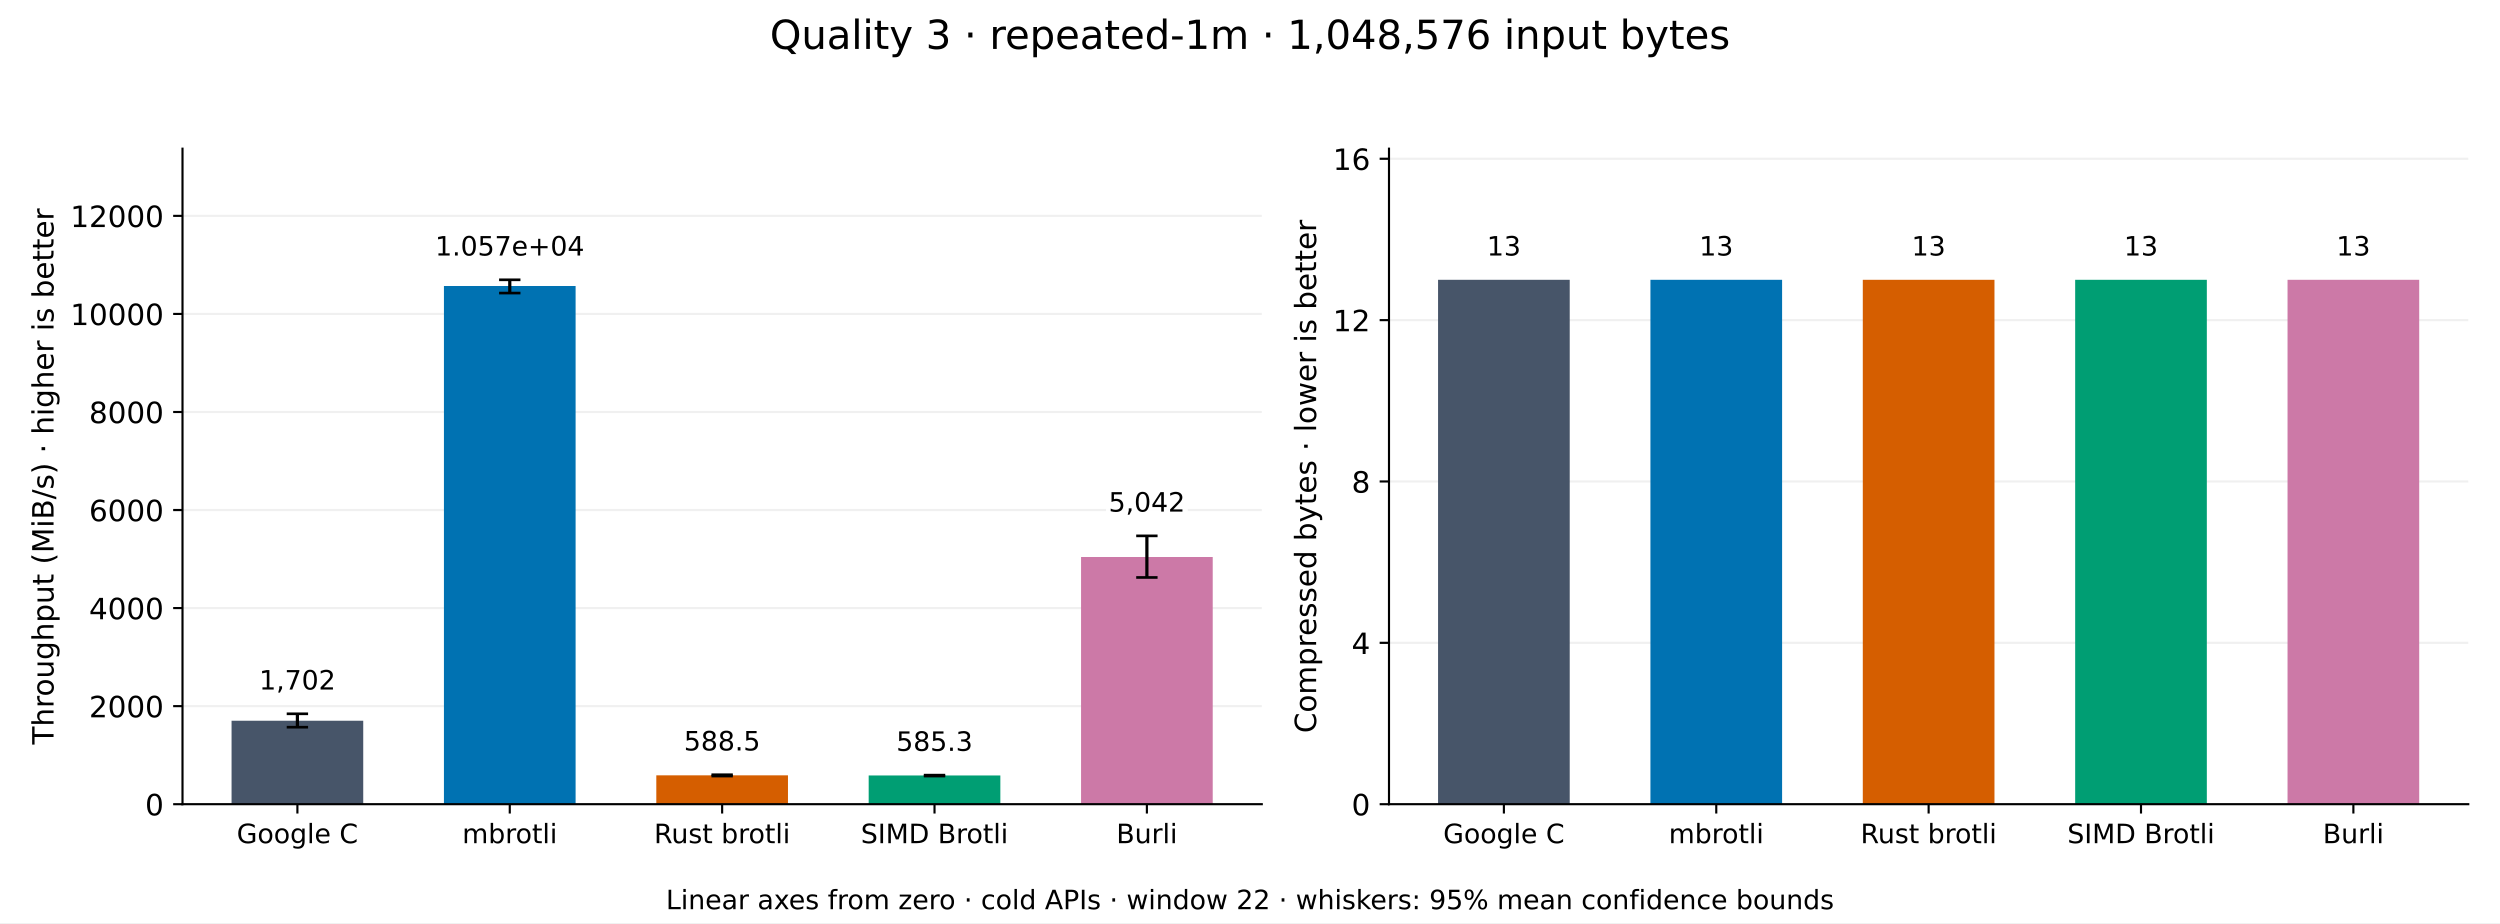
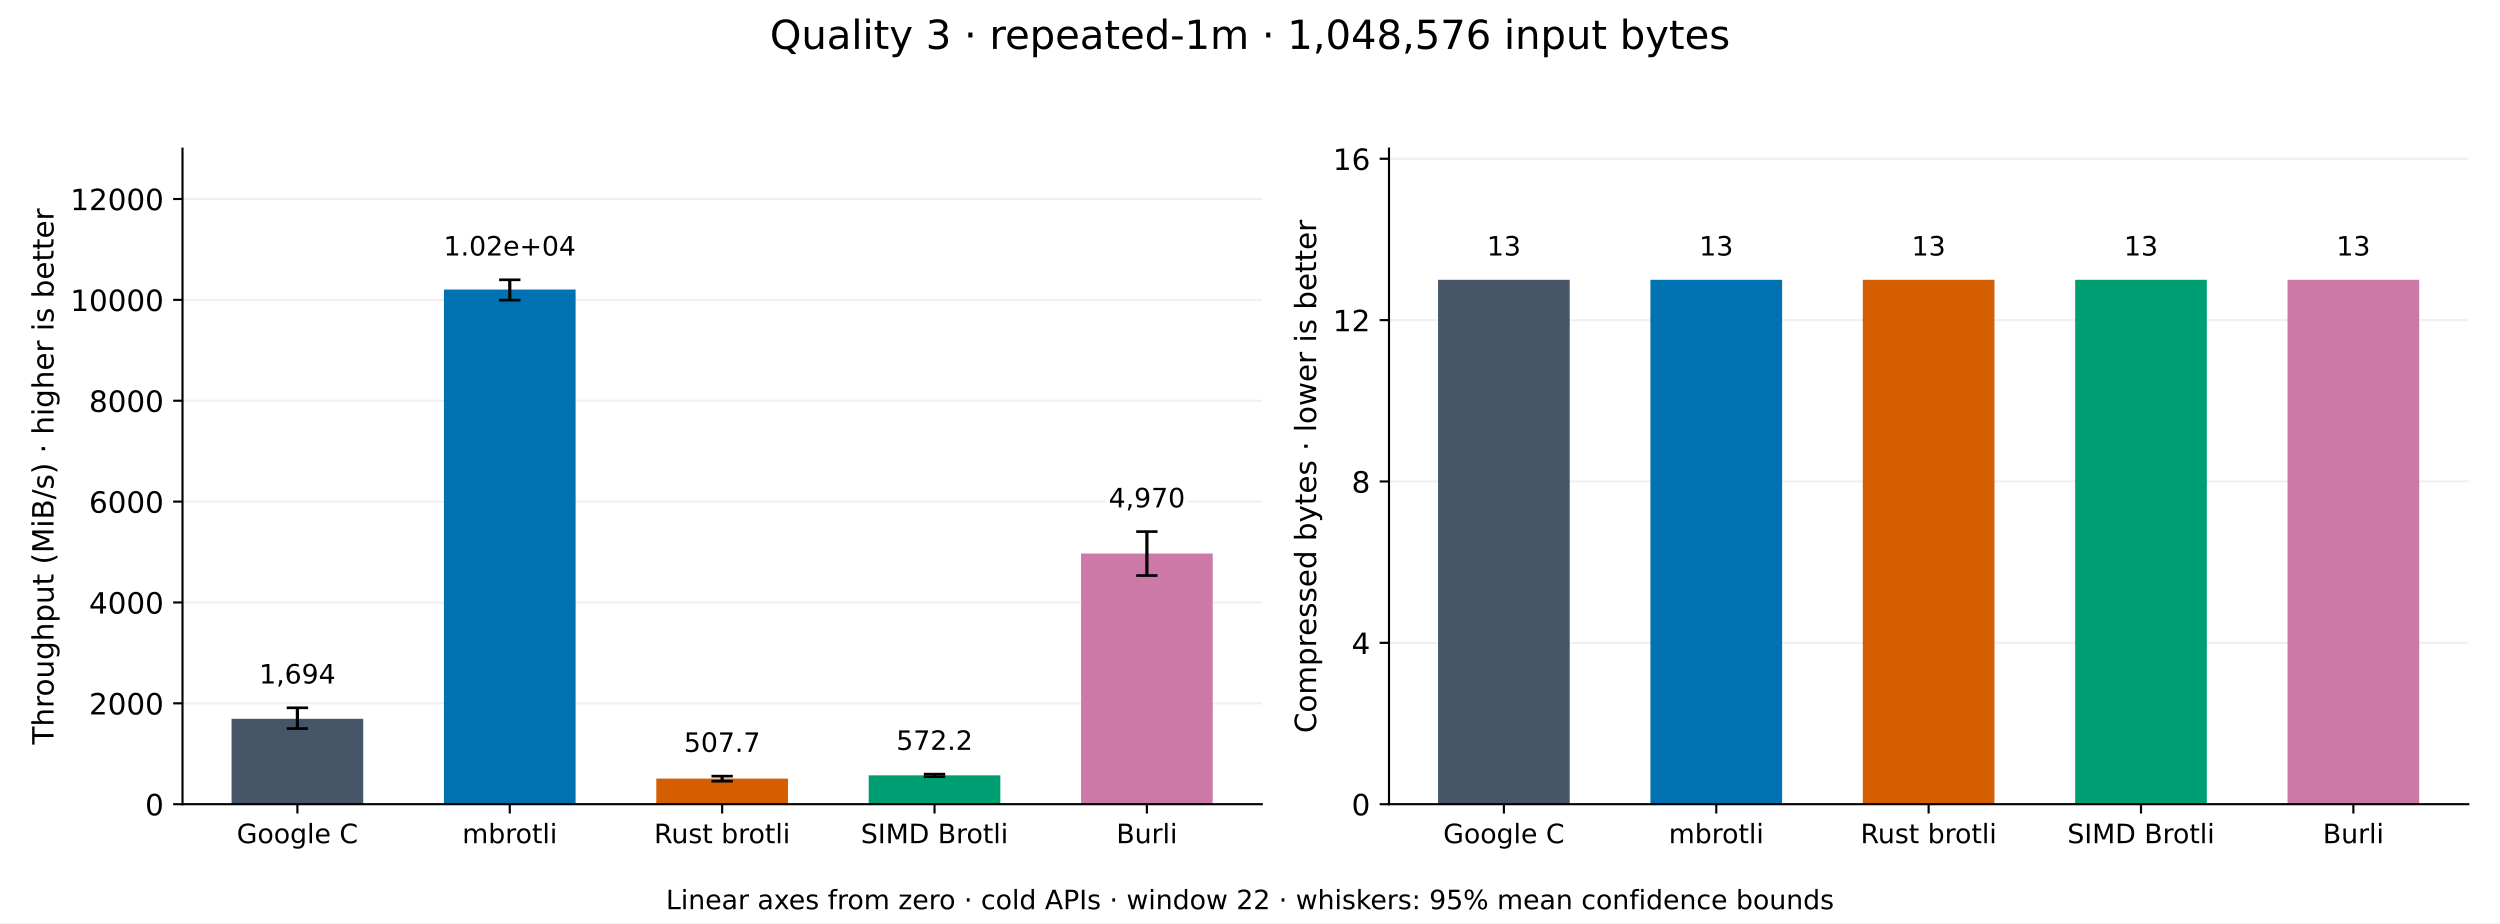
<svg xmlns="http://www.w3.org/2000/svg" xmlns:xlink="http://www.w3.org/1999/xlink" width="936pt" height="345.6pt" viewBox="0 0 936 345.6" version="1.1">
  <defs>
    <style type="text/css">*{stroke-linejoin: round; stroke-linecap: butt}</style>
  </defs>
  <g id="figure_1">
    <g id="patch_1">
      <path d="M 0 345.6 L 936 345.6 L 936 0 L 0 0 z " style="fill: #ffffff" />
    </g>
    <g id="axes_1">
      <g id="patch_2">
        <path d="M 68.33 301.088 L 472.41 301.088 L 472.41 55.666 L 68.33 55.666 z " style="fill: #ffffff" />
      </g>
      <g id="matplotlib.axis_1">
        <g id="xtick_1">
          <g id="line2d_1">
            <defs>
              <path id="m3d63aaa0ea" d="M 0 0 L 0 3.5 " style="stroke: #000000; stroke-width: 0.8" />
            </defs>
            <g>
              <use xlink:href="#m3d63aaa0ea" x="111.346" y="301.088" style="stroke: #000000; stroke-width: 0.8" />
            </g>
          </g>
          <g id="text_1">
            <text style="font-size: 10px; font-family: 'DejaVu Sans', 'Bitstream Vera Sans', 'Computer Modern Sans Serif', 'Lucida Grande', 'Verdana', 'Geneva', 'Lucid', 'Arial', 'Helvetica', 'Avant Garde', sans-serif; text-anchor: middle" x="111.346" y="315.686" transform="rotate(-0 111.346 315.6864)">Google C</text>
          </g>
        </g>
        <g id="xtick_2">
          <g id="line2d_2">
            <g>
              <use xlink:href="#m3d63aaa0ea" x="190.858" y="301.088" style="stroke: #000000; stroke-width: 0.8" />
            </g>
          </g>
          <g id="text_2">
            <text style="font-size: 10px; font-family: 'DejaVu Sans', 'Bitstream Vera Sans', 'Computer Modern Sans Serif', 'Lucida Grande', 'Verdana', 'Geneva', 'Lucid', 'Arial', 'Helvetica', 'Avant Garde', sans-serif; text-anchor: middle" x="190.858" y="315.686" transform="rotate(-0 190.858 315.6864)">mbrotli</text>
          </g>
        </g>
        <g id="xtick_3">
          <g id="line2d_3">
            <g>
              <use xlink:href="#m3d63aaa0ea" x="270.37" y="301.088" style="stroke: #000000; stroke-width: 0.8" />
            </g>
          </g>
          <g id="text_3">
            <text style="font-size: 10px; font-family: 'DejaVu Sans', 'Bitstream Vera Sans', 'Computer Modern Sans Serif', 'Lucida Grande', 'Verdana', 'Geneva', 'Lucid', 'Arial', 'Helvetica', 'Avant Garde', sans-serif; text-anchor: middle" x="270.37" y="315.686" transform="rotate(-0 270.37 315.6864)">Rust brotli</text>
          </g>
        </g>
        <g id="xtick_4">
          <g id="line2d_4">
            <g>
              <use xlink:href="#m3d63aaa0ea" x="349.882" y="301.088" style="stroke: #000000; stroke-width: 0.8" />
            </g>
          </g>
          <g id="text_4">
            <text style="font-size: 10px; font-family: 'DejaVu Sans', 'Bitstream Vera Sans', 'Computer Modern Sans Serif', 'Lucida Grande', 'Verdana', 'Geneva', 'Lucid', 'Arial', 'Helvetica', 'Avant Garde', sans-serif; text-anchor: middle" x="349.882" y="315.686" transform="rotate(-0 349.882 315.6864)">SIMD Brotli</text>
          </g>
        </g>
        <g id="xtick_5">
          <g id="line2d_5">
            <g>
              <use xlink:href="#m3d63aaa0ea" x="429.394" y="301.088" style="stroke: #000000; stroke-width: 0.8" />
            </g>
          </g>
          <g id="text_5">
            <text style="font-size: 10px; font-family: 'DejaVu Sans', 'Bitstream Vera Sans', 'Computer Modern Sans Serif', 'Lucida Grande', 'Verdana', 'Geneva', 'Lucid', 'Arial', 'Helvetica', 'Avant Garde', sans-serif; text-anchor: middle" x="429.394" y="315.686" transform="rotate(-0 429.394 315.6864)">Burli</text>
          </g>
        </g>
      </g>
      <g id="matplotlib.axis_2">
        <g id="ytick_1">
          <g id="line2d_6">
            <path d="M 68.33 301.088 L 472.41 301.088 " clip-path="url(#p2e5851a80f)" style="fill: none; stroke: #b0b0b0; stroke-opacity: 0.18; stroke-width: 0.8; stroke-linecap: square" />
          </g>
          <g id="line2d_7">
            <defs>
              <path id="mb6c034703b" d="M 0 0 L -3.5 0 " style="stroke: #000000; stroke-width: 0.8" />
            </defs>
            <g>
              <use xlink:href="#mb6c034703b" x="68.33" y="301.088" style="stroke: #000000; stroke-width: 0.8" />
            </g>
          </g>
          <g id="text_6">
            <text style="font-size: 11px; font-family: 'DejaVu Sans', 'Bitstream Vera Sans', 'Computer Modern Sans Serif', 'Lucida Grande', 'Verdana', 'Geneva', 'Lucid', 'Arial', 'Helvetica', 'Avant Garde', sans-serif; text-anchor: end" x="61.33" y="305.267" transform="rotate(-0 61.33 305.2671)">0</text>
          </g>
        </g>
        <g id="ytick_2">
          <g id="line2d_8">
-             <path d="M 68.33 264.378 L 472.41 264.378 " clip-path="url(#p2e5851a80f)" style="fill: none; stroke: #b0b0b0; stroke-opacity: 0.18; stroke-width: 0.8; stroke-linecap: square" />
+             <path d="M 68.33 263.324 L 472.41 263.324 " clip-path="url(#p2e5851a80f)" style="fill: none; stroke: #b0b0b0; stroke-opacity: 0.18; stroke-width: 0.8; stroke-linecap: square" />
          </g>
          <g id="line2d_9">
            <g>
-               <use xlink:href="#mb6c034703b" x="68.33" y="264.378" style="stroke: #000000; stroke-width: 0.8" />
+               <use xlink:href="#mb6c034703b" x="68.33" y="263.324" style="stroke: #000000; stroke-width: 0.8" />
            </g>
          </g>
          <g id="text_7">
-             <text style="font-size: 11px; font-family: 'DejaVu Sans', 'Bitstream Vera Sans', 'Computer Modern Sans Serif', 'Lucida Grande', 'Verdana', 'Geneva', 'Lucid', 'Arial', 'Helvetica', 'Avant Garde', sans-serif; text-anchor: end" x="61.33" y="268.557" transform="rotate(-0 61.33 268.5568)">2000</text>
+             <text style="font-size: 11px; font-family: 'DejaVu Sans', 'Bitstream Vera Sans', 'Computer Modern Sans Serif', 'Lucida Grande', 'Verdana', 'Geneva', 'Lucid', 'Arial', 'Helvetica', 'Avant Garde', sans-serif; text-anchor: end" x="61.33" y="267.503" transform="rotate(-0 61.33 267.5033)">2000</text>
          </g>
        </g>
        <g id="ytick_3">
          <g id="line2d_10">
-             <path d="M 68.33 227.667 L 472.41 227.667 " clip-path="url(#p2e5851a80f)" style="fill: none; stroke: #b0b0b0; stroke-opacity: 0.18; stroke-width: 0.8; stroke-linecap: square" />
+             <path d="M 68.33 225.56 L 472.41 225.56 " clip-path="url(#p2e5851a80f)" style="fill: none; stroke: #b0b0b0; stroke-opacity: 0.18; stroke-width: 0.8; stroke-linecap: square" />
          </g>
          <g id="line2d_11">
            <g>
-               <use xlink:href="#mb6c034703b" x="68.33" y="227.667" style="stroke: #000000; stroke-width: 0.8" />
+               <use xlink:href="#mb6c034703b" x="68.33" y="225.56" style="stroke: #000000; stroke-width: 0.8" />
            </g>
          </g>
          <g id="text_8">
-             <text style="font-size: 11px; font-family: 'DejaVu Sans', 'Bitstream Vera Sans', 'Computer Modern Sans Serif', 'Lucida Grande', 'Verdana', 'Geneva', 'Lucid', 'Arial', 'Helvetica', 'Avant Garde', sans-serif; text-anchor: end" x="61.33" y="231.847" transform="rotate(-0 61.33 231.8466)">4000</text>
+             <text style="font-size: 11px; font-family: 'DejaVu Sans', 'Bitstream Vera Sans', 'Computer Modern Sans Serif', 'Lucida Grande', 'Verdana', 'Geneva', 'Lucid', 'Arial', 'Helvetica', 'Avant Garde', sans-serif; text-anchor: end" x="61.33" y="229.739" transform="rotate(-0 61.33 229.7395)">4000</text>
          </g>
        </g>
        <g id="ytick_4">
          <g id="line2d_12">
-             <path d="M 68.33 190.957 L 472.41 190.957 " clip-path="url(#p2e5851a80f)" style="fill: none; stroke: #b0b0b0; stroke-opacity: 0.18; stroke-width: 0.8; stroke-linecap: square" />
+             <path d="M 68.33 187.797 L 472.41 187.797 " clip-path="url(#p2e5851a80f)" style="fill: none; stroke: #b0b0b0; stroke-opacity: 0.18; stroke-width: 0.8; stroke-linecap: square" />
          </g>
          <g id="line2d_13">
            <g>
-               <use xlink:href="#mb6c034703b" x="68.33" y="190.957" style="stroke: #000000; stroke-width: 0.8" />
+               <use xlink:href="#mb6c034703b" x="68.33" y="187.797" style="stroke: #000000; stroke-width: 0.8" />
            </g>
          </g>
          <g id="text_9">
-             <text style="font-size: 11px; font-family: 'DejaVu Sans', 'Bitstream Vera Sans', 'Computer Modern Sans Serif', 'Lucida Grande', 'Verdana', 'Geneva', 'Lucid', 'Arial', 'Helvetica', 'Avant Garde', sans-serif; text-anchor: end" x="61.33" y="195.136" transform="rotate(-0 61.33 195.1363)">6000</text>
+             <text style="font-size: 11px; font-family: 'DejaVu Sans', 'Bitstream Vera Sans', 'Computer Modern Sans Serif', 'Lucida Grande', 'Verdana', 'Geneva', 'Lucid', 'Arial', 'Helvetica', 'Avant Garde', sans-serif; text-anchor: end" x="61.33" y="191.976" transform="rotate(-0 61.33 191.9757)">6000</text>
          </g>
        </g>
        <g id="ytick_5">
          <g id="line2d_14">
-             <path d="M 68.33 154.247 L 472.41 154.247 " clip-path="url(#p2e5851a80f)" style="fill: none; stroke: #b0b0b0; stroke-opacity: 0.18; stroke-width: 0.8; stroke-linecap: square" />
+             <path d="M 68.33 150.033 L 472.41 150.033 " clip-path="url(#p2e5851a80f)" style="fill: none; stroke: #b0b0b0; stroke-opacity: 0.18; stroke-width: 0.8; stroke-linecap: square" />
          </g>
          <g id="line2d_15">
            <g>
-               <use xlink:href="#mb6c034703b" x="68.33" y="154.247" style="stroke: #000000; stroke-width: 0.8" />
+               <use xlink:href="#mb6c034703b" x="68.33" y="150.033" style="stroke: #000000; stroke-width: 0.8" />
            </g>
          </g>
          <g id="text_10">
-             <text style="font-size: 11px; font-family: 'DejaVu Sans', 'Bitstream Vera Sans', 'Computer Modern Sans Serif', 'Lucida Grande', 'Verdana', 'Geneva', 'Lucid', 'Arial', 'Helvetica', 'Avant Garde', sans-serif; text-anchor: end" x="61.33" y="158.426" transform="rotate(-0 61.33 158.426)">8000</text>
+             <text style="font-size: 11px; font-family: 'DejaVu Sans', 'Bitstream Vera Sans', 'Computer Modern Sans Serif', 'Lucida Grande', 'Verdana', 'Geneva', 'Lucid', 'Arial', 'Helvetica', 'Avant Garde', sans-serif; text-anchor: end" x="61.33" y="154.212" transform="rotate(-0 61.33 154.2118)">8000</text>
          </g>
        </g>
        <g id="ytick_6">
          <g id="line2d_16">
-             <path d="M 68.33 117.537 L 472.41 117.537 " clip-path="url(#p2e5851a80f)" style="fill: none; stroke: #b0b0b0; stroke-opacity: 0.18; stroke-width: 0.8; stroke-linecap: square" />
+             <path d="M 68.33 112.269 L 472.41 112.269 " clip-path="url(#p2e5851a80f)" style="fill: none; stroke: #b0b0b0; stroke-opacity: 0.18; stroke-width: 0.8; stroke-linecap: square" />
          </g>
          <g id="line2d_17">
            <g>
-               <use xlink:href="#mb6c034703b" x="68.33" y="117.537" style="stroke: #000000; stroke-width: 0.8" />
+               <use xlink:href="#mb6c034703b" x="68.33" y="112.269" style="stroke: #000000; stroke-width: 0.8" />
            </g>
          </g>
          <g id="text_11">
-             <text style="font-size: 11px; font-family: 'DejaVu Sans', 'Bitstream Vera Sans', 'Computer Modern Sans Serif', 'Lucida Grande', 'Verdana', 'Geneva', 'Lucid', 'Arial', 'Helvetica', 'Avant Garde', sans-serif; text-anchor: end" x="61.33" y="121.716" transform="rotate(-0 61.33 121.7157)">10000</text>
+             <text style="font-size: 11px; font-family: 'DejaVu Sans', 'Bitstream Vera Sans', 'Computer Modern Sans Serif', 'Lucida Grande', 'Verdana', 'Geneva', 'Lucid', 'Arial', 'Helvetica', 'Avant Garde', sans-serif; text-anchor: end" x="61.33" y="116.448" transform="rotate(-0 61.33 116.448)">10000</text>
          </g>
        </g>
        <g id="ytick_7">
          <g id="line2d_18">
-             <path d="M 68.33 80.826 L 472.41 80.826 " clip-path="url(#p2e5851a80f)" style="fill: none; stroke: #b0b0b0; stroke-opacity: 0.18; stroke-width: 0.8; stroke-linecap: square" />
+             <path d="M 68.33 74.505 L 472.41 74.505 " clip-path="url(#p2e5851a80f)" style="fill: none; stroke: #b0b0b0; stroke-opacity: 0.18; stroke-width: 0.8; stroke-linecap: square" />
          </g>
          <g id="line2d_19">
            <g>
-               <use xlink:href="#mb6c034703b" x="68.33" y="80.826" style="stroke: #000000; stroke-width: 0.8" />
+               <use xlink:href="#mb6c034703b" x="68.33" y="74.505" style="stroke: #000000; stroke-width: 0.8" />
            </g>
          </g>
          <g id="text_12">
-             <text style="font-size: 11px; font-family: 'DejaVu Sans', 'Bitstream Vera Sans', 'Computer Modern Sans Serif', 'Lucida Grande', 'Verdana', 'Geneva', 'Lucid', 'Arial', 'Helvetica', 'Avant Garde', sans-serif; text-anchor: end" x="61.33" y="85.005" transform="rotate(-0 61.33 85.0054)">12000</text>
+             <text style="font-size: 11px; font-family: 'DejaVu Sans', 'Bitstream Vera Sans', 'Computer Modern Sans Serif', 'Lucida Grande', 'Verdana', 'Geneva', 'Lucid', 'Arial', 'Helvetica', 'Avant Garde', sans-serif; text-anchor: end" x="61.33" y="78.684" transform="rotate(-0 61.33 78.68418)">12000</text>
          </g>
        </g>
        <g id="text_13">
          <text style="font-size: 11px; font-family: 'DejaVu Sans', 'Bitstream Vera Sans', 'Computer Modern Sans Serif', 'Lucida Grande', 'Verdana', 'Geneva', 'Lucid', 'Arial', 'Helvetica', 'Avant Garde', sans-serif; text-anchor: middle" x="20.049" y="178.377" transform="rotate(-90 20.04859 178.377)">Throughput (MiB/s) · higher is better</text>
        </g>
      </g>
      <g id="patch_3">
-         <path d="M 86.697 301.088 L 135.995 301.088 L 135.995 269.843 L 86.697 269.843 z " clip-path="url(#p2e5851a80f)" style="fill: #475569" />
+         <path d="M 86.697 301.088 L 135.995 301.088 L 135.995 269.109 L 86.697 269.109 z " clip-path="url(#p2e5851a80f)" style="fill: #475569" />
      </g>
      <g id="patch_4">
-         <path d="M 166.209 301.088 L 215.507 301.088 L 215.507 107.088 L 166.209 107.088 z " clip-path="url(#p2e5851a80f)" style="fill: #0072b2" />
+         <path d="M 166.209 301.088 L 215.507 301.088 L 215.507 108.412 L 166.209 108.412 z " clip-path="url(#p2e5851a80f)" style="fill: #0072b2" />
      </g>
      <g id="patch_5">
-         <path d="M 245.721 301.088 L 295.019 301.088 L 295.019 290.286 L 245.721 290.286 z " clip-path="url(#p2e5851a80f)" style="fill: #d55e00" />
+         <path d="M 245.721 301.088 L 295.019 301.088 L 295.019 291.502 L 245.721 291.502 z " clip-path="url(#p2e5851a80f)" style="fill: #d55e00" />
      </g>
      <g id="patch_6">
-         <path d="M 325.233 301.088 L 374.531 301.088 L 374.531 290.345 L 325.233 290.345 z " clip-path="url(#p2e5851a80f)" style="fill: #009e73" />
+         <path d="M 325.233 301.088 L 374.531 301.088 L 374.531 290.283 L 325.233 290.283 z " clip-path="url(#p2e5851a80f)" style="fill: #009e73" />
      </g>
      <g id="patch_7">
-         <path d="M 404.745 301.088 L 454.043 301.088 L 454.043 208.534 L 404.745 208.534 z " clip-path="url(#p2e5851a80f)" style="fill: #cc79a7" />
+         <path d="M 404.745 301.088 L 454.043 301.088 L 454.043 207.247 L 404.745 207.247 z " clip-path="url(#p2e5851a80f)" style="fill: #cc79a7" />
      </g>
      <g id="LineCollection_1">
-         <path d="M 111.346 272.269 L 111.346 267.242 " clip-path="url(#p2e5851a80f)" style="fill: none; stroke: #000000; stroke-width: 1.2" />
-         <path d="M 190.858 109.728 L 190.858 104.75 " clip-path="url(#p2e5851a80f)" style="fill: none; stroke: #000000; stroke-width: 1.2" />
-         <path d="M 270.37 290.568 L 270.37 290.052 " clip-path="url(#p2e5851a80f)" style="fill: none; stroke: #000000; stroke-width: 1.2" />
-         <path d="M 349.882 290.554 L 349.882 290.206 " clip-path="url(#p2e5851a80f)" style="fill: none; stroke: #000000; stroke-width: 1.2" />
-         <path d="M 429.394 216.203 L 429.394 200.637 " clip-path="url(#p2e5851a80f)" style="fill: none; stroke: #000000; stroke-width: 1.2" />
+         <path d="M 111.346 272.771 L 111.346 264.993 " clip-path="url(#p2e5851a80f)" style="fill: none; stroke: #000000; stroke-width: 1.2" />
+         <path d="M 190.858 112.365 L 190.858 104.75 " clip-path="url(#p2e5851a80f)" style="fill: none; stroke: #000000; stroke-width: 1.2" />
+         <path d="M 270.37 292.476 L 270.37 290.582 " clip-path="url(#p2e5851a80f)" style="fill: none; stroke: #000000; stroke-width: 1.2" />
+         <path d="M 349.882 290.801 L 349.882 289.842 " clip-path="url(#p2e5851a80f)" style="fill: none; stroke: #000000; stroke-width: 1.2" />
+         <path d="M 429.394 215.479 L 429.394 199.041 " clip-path="url(#p2e5851a80f)" style="fill: none; stroke: #000000; stroke-width: 1.2" />
      </g>
      <g id="line2d_20">
        <defs>
          <path id="ma4d3aa00d3" d="M 4 0 L -4 -0 " style="stroke: #000000" />
        </defs>
        <g clip-path="url(#p2e5851a80f)">
-           <use xlink:href="#ma4d3aa00d3" x="111.346" y="272.269" style="fill: #1f77b4; stroke: #000000" />
-           <use xlink:href="#ma4d3aa00d3" x="190.858" y="109.728" style="fill: #1f77b4; stroke: #000000" />
-           <use xlink:href="#ma4d3aa00d3" x="270.37" y="290.568" style="fill: #1f77b4; stroke: #000000" />
-           <use xlink:href="#ma4d3aa00d3" x="349.882" y="290.554" style="fill: #1f77b4; stroke: #000000" />
-           <use xlink:href="#ma4d3aa00d3" x="429.394" y="216.203" style="fill: #1f77b4; stroke: #000000" />
+           <use xlink:href="#ma4d3aa00d3" x="111.346" y="272.771" style="fill: #1f77b4; stroke: #000000" />
+           <use xlink:href="#ma4d3aa00d3" x="190.858" y="112.365" style="fill: #1f77b4; stroke: #000000" />
+           <use xlink:href="#ma4d3aa00d3" x="270.37" y="292.476" style="fill: #1f77b4; stroke: #000000" />
+           <use xlink:href="#ma4d3aa00d3" x="349.882" y="290.801" style="fill: #1f77b4; stroke: #000000" />
+           <use xlink:href="#ma4d3aa00d3" x="429.394" y="215.479" style="fill: #1f77b4; stroke: #000000" />
        </g>
      </g>
      <g id="line2d_21">
        <g clip-path="url(#p2e5851a80f)">
-           <use xlink:href="#ma4d3aa00d3" x="111.346" y="267.242" style="fill: #1f77b4; stroke: #000000" />
+           <use xlink:href="#ma4d3aa00d3" x="111.346" y="264.993" style="fill: #1f77b4; stroke: #000000" />
          <use xlink:href="#ma4d3aa00d3" x="190.858" y="104.75" style="fill: #1f77b4; stroke: #000000" />
-           <use xlink:href="#ma4d3aa00d3" x="270.37" y="290.052" style="fill: #1f77b4; stroke: #000000" />
-           <use xlink:href="#ma4d3aa00d3" x="349.882" y="290.206" style="fill: #1f77b4; stroke: #000000" />
-           <use xlink:href="#ma4d3aa00d3" x="429.394" y="200.637" style="fill: #1f77b4; stroke: #000000" />
+           <use xlink:href="#ma4d3aa00d3" x="270.37" y="290.582" style="fill: #1f77b4; stroke: #000000" />
+           <use xlink:href="#ma4d3aa00d3" x="349.882" y="289.842" style="fill: #1f77b4; stroke: #000000" />
+           <use xlink:href="#ma4d3aa00d3" x="429.394" y="199.041" style="fill: #1f77b4; stroke: #000000" />
        </g>
      </g>
      <g id="patch_8">
        <path d="M 68.33 301.088 L 68.33 55.666 " style="fill: none; stroke: #000000; stroke-width: 0.8; stroke-linejoin: miter; stroke-linecap: square" />
      </g>
      <g id="patch_9">
        <path d="M 68.33 301.088 L 472.41 301.088 " style="fill: none; stroke: #000000; stroke-width: 0.8; stroke-linejoin: miter; stroke-linecap: square" />
      </g>
      <g id="text_14">
        <g id="patch_10">
-           <path d="M 96.032 261.242 L 126.66 261.242 L 126.66 249.564 L 96.032 249.564 z " style="fill: #ffffff; opacity: 0.9" />
-         </g>
-         <text style="font-size: 10px; font-family: 'DejaVu Sans', 'Bitstream Vera Sans', 'Computer Modern Sans Serif', 'Lucida Grande', 'Verdana', 'Geneva', 'Lucid', 'Arial', 'Helvetica', 'Avant Garde', sans-serif; text-anchor: middle" x="111.346" y="258.162" transform="rotate(-0 111.346 258.1624)">1,702</text>
+           <path d="M 96.032 258.993 L 126.66 258.993 L 126.66 247.315 L 96.032 247.315 z " style="fill: #ffffff; opacity: 0.9" />
+         </g>
+         <text style="font-size: 10px; font-family: 'DejaVu Sans', 'Bitstream Vera Sans', 'Computer Modern Sans Serif', 'Lucida Grande', 'Verdana', 'Geneva', 'Lucid', 'Arial', 'Helvetica', 'Avant Garde', sans-serif; text-anchor: middle" x="111.346" y="255.913" transform="rotate(-0 111.346 255.9134)">1,694</text>
      </g>
      <g id="text_15">
        <g id="patch_11">
-           <path d="M 161.915 98.75 L 219.801 98.75 L 219.801 87.072 L 161.915 87.072 z " style="fill: #ffffff; opacity: 0.9" />
-         </g>
-         <text style="font-size: 10px; font-family: 'DejaVu Sans', 'Bitstream Vera Sans', 'Computer Modern Sans Serif', 'Lucida Grande', 'Verdana', 'Geneva', 'Lucid', 'Arial', 'Helvetica', 'Avant Garde', sans-serif; text-anchor: middle" x="190.858" y="95.671" transform="rotate(-0 190.858 95.67069)">1.057e+04</text>
+           <path d="M 165.096 98.75 L 216.62 98.75 L 216.62 87.072 L 165.096 87.072 z " style="fill: #ffffff; opacity: 0.9" />
+         </g>
+         <text style="font-size: 10px; font-family: 'DejaVu Sans', 'Bitstream Vera Sans', 'Computer Modern Sans Serif', 'Lucida Grande', 'Verdana', 'Geneva', 'Lucid', 'Arial', 'Helvetica', 'Avant Garde', sans-serif; text-anchor: middle" x="190.858" y="95.671" transform="rotate(-0 190.858 95.67069)">1.02e+04</text>
      </g>
      <g id="text_16">
        <g id="patch_12">
-           <path d="M 255.056 284.052 L 285.684 284.052 L 285.684 272.374 L 255.056 272.374 z " style="fill: #ffffff; opacity: 0.9" />
-         </g>
-         <text style="font-size: 10px; font-family: 'DejaVu Sans', 'Bitstream Vera Sans', 'Computer Modern Sans Serif', 'Lucida Grande', 'Verdana', 'Geneva', 'Lucid', 'Arial', 'Helvetica', 'Avant Garde', sans-serif; text-anchor: middle" x="270.37" y="280.972" transform="rotate(-0 270.37 280.9724)">588.5</text>
+           <path d="M 255.056 284.582 L 285.684 284.582 L 285.684 272.904 L 255.056 272.904 z " style="fill: #ffffff; opacity: 0.9" />
+         </g>
+         <text style="font-size: 10px; font-family: 'DejaVu Sans', 'Bitstream Vera Sans', 'Computer Modern Sans Serif', 'Lucida Grande', 'Verdana', 'Geneva', 'Lucid', 'Arial', 'Helvetica', 'Avant Garde', sans-serif; text-anchor: middle" x="270.37" y="281.503" transform="rotate(-0 270.37 281.5026)">507.7</text>
      </g>
      <g id="text_17">
        <g id="patch_13">
-           <path d="M 334.568 284.206 L 365.196 284.206 L 365.196 272.528 L 334.568 272.528 z " style="fill: #ffffff; opacity: 0.9" />
-         </g>
-         <text style="font-size: 10px; font-family: 'DejaVu Sans', 'Bitstream Vera Sans', 'Computer Modern Sans Serif', 'Lucida Grande', 'Verdana', 'Geneva', 'Lucid', 'Arial', 'Helvetica', 'Avant Garde', sans-serif; text-anchor: middle" x="349.882" y="281.126" transform="rotate(-0 349.882 281.1263)">585.3</text>
+           <path d="M 334.568 283.842 L 365.196 283.842 L 365.196 272.164 L 334.568 272.164 z " style="fill: #ffffff; opacity: 0.9" />
+         </g>
+         <text style="font-size: 10px; font-family: 'DejaVu Sans', 'Bitstream Vera Sans', 'Computer Modern Sans Serif', 'Lucida Grande', 'Verdana', 'Geneva', 'Lucid', 'Arial', 'Helvetica', 'Avant Garde', sans-serif; text-anchor: middle" x="349.882" y="280.762" transform="rotate(-0 349.882 280.7621)">572.2</text>
      </g>
      <g id="text_18">
        <g id="patch_14">
-           <path d="M 414.08 194.637 L 444.708 194.637 L 444.708 182.958 L 414.08 182.958 z " style="fill: #ffffff; opacity: 0.9" />
-         </g>
-         <text style="font-size: 10px; font-family: 'DejaVu Sans', 'Bitstream Vera Sans', 'Computer Modern Sans Serif', 'Lucida Grande', 'Verdana', 'Geneva', 'Lucid', 'Arial', 'Helvetica', 'Avant Garde', sans-serif; text-anchor: middle" x="429.394" y="191.557" transform="rotate(-0 429.394 191.5569)">5,042</text>
+           <path d="M 414.08 193.041 L 444.708 193.041 L 444.708 181.363 L 414.08 181.363 z " style="fill: #ffffff; opacity: 0.9" />
+         </g>
+         <text style="font-size: 10px; font-family: 'DejaVu Sans', 'Bitstream Vera Sans', 'Computer Modern Sans Serif', 'Lucida Grande', 'Verdana', 'Geneva', 'Lucid', 'Arial', 'Helvetica', 'Avant Garde', sans-serif; text-anchor: middle" x="429.394" y="189.961" transform="rotate(-0 429.394 189.9609)">4,970</text>
      </g>
    </g>
    <g id="axes_2">
      <g id="patch_15">
        <path d="M 520.04 301.088 L 924.12 301.088 L 924.12 55.666 L 520.04 55.666 z " style="fill: #ffffff" />
      </g>
      <g id="matplotlib.axis_3">
        <g id="xtick_6">
          <g id="line2d_22">
            <g>
              <use xlink:href="#m3d63aaa0ea" x="563.056" y="301.088" style="stroke: #000000; stroke-width: 0.8" />
            </g>
          </g>
          <g id="text_19">
            <text style="font-size: 10px; font-family: 'DejaVu Sans', 'Bitstream Vera Sans', 'Computer Modern Sans Serif', 'Lucida Grande', 'Verdana', 'Geneva', 'Lucid', 'Arial', 'Helvetica', 'Avant Garde', sans-serif; text-anchor: middle" x="563.056" y="315.686" transform="rotate(-0 563.056 315.6864)">Google C</text>
          </g>
        </g>
        <g id="xtick_7">
          <g id="line2d_23">
            <g>
              <use xlink:href="#m3d63aaa0ea" x="642.568" y="301.088" style="stroke: #000000; stroke-width: 0.8" />
            </g>
          </g>
          <g id="text_20">
            <text style="font-size: 10px; font-family: 'DejaVu Sans', 'Bitstream Vera Sans', 'Computer Modern Sans Serif', 'Lucida Grande', 'Verdana', 'Geneva', 'Lucid', 'Arial', 'Helvetica', 'Avant Garde', sans-serif; text-anchor: middle" x="642.568" y="315.686" transform="rotate(-0 642.568 315.6864)">mbrotli</text>
          </g>
        </g>
        <g id="xtick_8">
          <g id="line2d_24">
            <g>
              <use xlink:href="#m3d63aaa0ea" x="722.08" y="301.088" style="stroke: #000000; stroke-width: 0.8" />
            </g>
          </g>
          <g id="text_21">
            <text style="font-size: 10px; font-family: 'DejaVu Sans', 'Bitstream Vera Sans', 'Computer Modern Sans Serif', 'Lucida Grande', 'Verdana', 'Geneva', 'Lucid', 'Arial', 'Helvetica', 'Avant Garde', sans-serif; text-anchor: middle" x="722.08" y="315.686" transform="rotate(-0 722.08 315.6864)">Rust brotli</text>
          </g>
        </g>
        <g id="xtick_9">
          <g id="line2d_25">
            <g>
              <use xlink:href="#m3d63aaa0ea" x="801.592" y="301.088" style="stroke: #000000; stroke-width: 0.8" />
            </g>
          </g>
          <g id="text_22">
            <text style="font-size: 10px; font-family: 'DejaVu Sans', 'Bitstream Vera Sans', 'Computer Modern Sans Serif', 'Lucida Grande', 'Verdana', 'Geneva', 'Lucid', 'Arial', 'Helvetica', 'Avant Garde', sans-serif; text-anchor: middle" x="801.592" y="315.686" transform="rotate(-0 801.592 315.6864)">SIMD Brotli</text>
          </g>
        </g>
        <g id="xtick_10">
          <g id="line2d_26">
            <g>
              <use xlink:href="#m3d63aaa0ea" x="881.104" y="301.088" style="stroke: #000000; stroke-width: 0.8" />
            </g>
          </g>
          <g id="text_23">
            <text style="font-size: 10px; font-family: 'DejaVu Sans', 'Bitstream Vera Sans', 'Computer Modern Sans Serif', 'Lucida Grande', 'Verdana', 'Geneva', 'Lucid', 'Arial', 'Helvetica', 'Avant Garde', sans-serif; text-anchor: middle" x="881.104" y="315.686" transform="rotate(-0 881.104 315.6864)">Burli</text>
          </g>
        </g>
      </g>
      <g id="matplotlib.axis_4">
        <g id="ytick_8">
          <g id="line2d_27">
            <path d="M 520.04 301.088 L 924.12 301.088 " clip-path="url(#p708f932890)" style="fill: none; stroke: #b0b0b0; stroke-opacity: 0.18; stroke-width: 0.8; stroke-linecap: square" />
          </g>
          <g id="line2d_28">
            <g>
              <use xlink:href="#mb6c034703b" x="520.04" y="301.088" style="stroke: #000000; stroke-width: 0.8" />
            </g>
          </g>
          <g id="text_24">
            <text style="font-size: 11px; font-family: 'DejaVu Sans', 'Bitstream Vera Sans', 'Computer Modern Sans Serif', 'Lucida Grande', 'Verdana', 'Geneva', 'Lucid', 'Arial', 'Helvetica', 'Avant Garde', sans-serif; text-anchor: end" x="513.04" y="305.267" transform="rotate(-0 513.04 305.2671)">0</text>
          </g>
        </g>
        <g id="ytick_9">
          <g id="line2d_29">
            <path d="M 520.04 240.676 L 924.12 240.676 " clip-path="url(#p708f932890)" style="fill: none; stroke: #b0b0b0; stroke-opacity: 0.18; stroke-width: 0.8; stroke-linecap: square" />
          </g>
          <g id="line2d_30">
            <g>
              <use xlink:href="#mb6c034703b" x="520.04" y="240.676" style="stroke: #000000; stroke-width: 0.8" />
            </g>
          </g>
          <g id="text_25">
            <text style="font-size: 11px; font-family: 'DejaVu Sans', 'Bitstream Vera Sans', 'Computer Modern Sans Serif', 'Lucida Grande', 'Verdana', 'Geneva', 'Lucid', 'Arial', 'Helvetica', 'Avant Garde', sans-serif; text-anchor: end" x="513.04" y="244.856" transform="rotate(-0 513.04 244.8556)">4</text>
          </g>
        </g>
        <g id="ytick_10">
          <g id="line2d_31">
            <path d="M 520.04 180.265 L 924.12 180.265 " clip-path="url(#p708f932890)" style="fill: none; stroke: #b0b0b0; stroke-opacity: 0.18; stroke-width: 0.8; stroke-linecap: square" />
          </g>
          <g id="line2d_32">
            <g>
              <use xlink:href="#mb6c034703b" x="520.04" y="180.265" style="stroke: #000000; stroke-width: 0.8" />
            </g>
          </g>
          <g id="text_26">
            <text style="font-size: 11px; font-family: 'DejaVu Sans', 'Bitstream Vera Sans', 'Computer Modern Sans Serif', 'Lucida Grande', 'Verdana', 'Geneva', 'Lucid', 'Arial', 'Helvetica', 'Avant Garde', sans-serif; text-anchor: end" x="513.04" y="184.444" transform="rotate(-0 513.04 184.444)">8</text>
          </g>
        </g>
        <g id="ytick_11">
          <g id="line2d_33">
            <path d="M 520.04 119.853 L 924.12 119.853 " clip-path="url(#p708f932890)" style="fill: none; stroke: #b0b0b0; stroke-opacity: 0.18; stroke-width: 0.8; stroke-linecap: square" />
          </g>
          <g id="line2d_34">
            <g>
              <use xlink:href="#mb6c034703b" x="520.04" y="119.853" style="stroke: #000000; stroke-width: 0.8" />
            </g>
          </g>
          <g id="text_27">
            <text style="font-size: 11px; font-family: 'DejaVu Sans', 'Bitstream Vera Sans', 'Computer Modern Sans Serif', 'Lucida Grande', 'Verdana', 'Geneva', 'Lucid', 'Arial', 'Helvetica', 'Avant Garde', sans-serif; text-anchor: end" x="513.04" y="124.032" transform="rotate(-0 513.04 124.0324)">12</text>
          </g>
        </g>
        <g id="ytick_12">
          <g id="line2d_35">
            <path d="M 520.04 59.442 L 924.12 59.442 " clip-path="url(#p708f932890)" style="fill: none; stroke: #b0b0b0; stroke-opacity: 0.18; stroke-width: 0.8; stroke-linecap: square" />
          </g>
          <g id="line2d_36">
            <g>
              <use xlink:href="#mb6c034703b" x="520.04" y="59.442" style="stroke: #000000; stroke-width: 0.8" />
            </g>
          </g>
          <g id="text_28">
            <text style="font-size: 11px; font-family: 'DejaVu Sans', 'Bitstream Vera Sans', 'Computer Modern Sans Serif', 'Lucida Grande', 'Verdana', 'Geneva', 'Lucid', 'Arial', 'Helvetica', 'Avant Garde', sans-serif; text-anchor: end" x="513.04" y="63.621" transform="rotate(-0 513.04 63.62083)">16</text>
          </g>
        </g>
        <g id="text_29">
          <text style="font-size: 11px; font-family: 'DejaVu Sans', 'Bitstream Vera Sans', 'Computer Modern Sans Serif', 'Lucida Grande', 'Verdana', 'Geneva', 'Lucid', 'Arial', 'Helvetica', 'Avant Garde', sans-serif; text-anchor: middle" x="492.755" y="178.377" transform="rotate(-90 492.7548 178.377)">Compressed bytes · lower is better</text>
        </g>
      </g>
      <g id="patch_16">
        <path d="M 538.407 301.088 L 587.705 301.088 L 587.705 104.75 L 538.407 104.75 z " clip-path="url(#p708f932890)" style="fill: #475569" />
      </g>
      <g id="patch_17">
        <path d="M 617.919 301.088 L 667.217 301.088 L 667.217 104.75 L 617.919 104.75 z " clip-path="url(#p708f932890)" style="fill: #0072b2" />
      </g>
      <g id="patch_18">
        <path d="M 697.431 301.088 L 746.729 301.088 L 746.729 104.75 L 697.431 104.75 z " clip-path="url(#p708f932890)" style="fill: #d55e00" />
      </g>
      <g id="patch_19">
        <path d="M 776.943 301.088 L 826.241 301.088 L 826.241 104.75 L 776.943 104.75 z " clip-path="url(#p708f932890)" style="fill: #009e73" />
      </g>
      <g id="patch_20">
        <path d="M 856.455 301.088 L 905.753 301.088 L 905.753 104.75 L 856.455 104.75 z " clip-path="url(#p708f932890)" style="fill: #cc79a7" />
      </g>
      <g id="patch_21">
        <path d="M 520.04 301.088 L 520.04 55.666 " style="fill: none; stroke: #000000; stroke-width: 0.8; stroke-linejoin: miter; stroke-linecap: square" />
      </g>
      <g id="patch_22">
        <path d="M 520.04 301.088 L 924.12 301.088 " style="fill: none; stroke: #000000; stroke-width: 0.8; stroke-linejoin: miter; stroke-linecap: square" />
      </g>
      <g id="text_30">
        <g id="patch_23">
          <path d="M 555.693 98.75 L 570.418 98.75 L 570.418 87.072 L 555.693 87.072 z " style="fill: #ffffff; opacity: 0.9" />
        </g>
        <text style="font-size: 10px; font-family: 'DejaVu Sans', 'Bitstream Vera Sans', 'Computer Modern Sans Serif', 'Lucida Grande', 'Verdana', 'Geneva', 'Lucid', 'Arial', 'Helvetica', 'Avant Garde', sans-serif; text-anchor: middle" x="563.056" y="95.671" transform="rotate(-0 563.056 95.67069)">13</text>
      </g>
      <g id="text_31">
        <g id="patch_24">
          <path d="M 635.205 98.75 L 649.93 98.75 L 649.93 87.072 L 635.205 87.072 z " style="fill: #ffffff; opacity: 0.9" />
        </g>
        <text style="font-size: 10px; font-family: 'DejaVu Sans', 'Bitstream Vera Sans', 'Computer Modern Sans Serif', 'Lucida Grande', 'Verdana', 'Geneva', 'Lucid', 'Arial', 'Helvetica', 'Avant Garde', sans-serif; text-anchor: middle" x="642.568" y="95.671" transform="rotate(-0 642.568 95.67069)">13</text>
      </g>
      <g id="text_32">
        <g id="patch_25">
          <path d="M 714.717 98.75 L 729.442 98.75 L 729.442 87.072 L 714.717 87.072 z " style="fill: #ffffff; opacity: 0.9" />
        </g>
        <text style="font-size: 10px; font-family: 'DejaVu Sans', 'Bitstream Vera Sans', 'Computer Modern Sans Serif', 'Lucida Grande', 'Verdana', 'Geneva', 'Lucid', 'Arial', 'Helvetica', 'Avant Garde', sans-serif; text-anchor: middle" x="722.08" y="95.671" transform="rotate(-0 722.08 95.67069)">13</text>
      </g>
      <g id="text_33">
        <g id="patch_26">
          <path d="M 794.23 98.75 L 808.955 98.75 L 808.955 87.072 L 794.23 87.072 z " style="fill: #ffffff; opacity: 0.9" />
        </g>
        <text style="font-size: 10px; font-family: 'DejaVu Sans', 'Bitstream Vera Sans', 'Computer Modern Sans Serif', 'Lucida Grande', 'Verdana', 'Geneva', 'Lucid', 'Arial', 'Helvetica', 'Avant Garde', sans-serif; text-anchor: middle" x="801.592" y="95.671" transform="rotate(-0 801.592 95.67069)">13</text>
      </g>
      <g id="text_34">
        <g id="patch_27">
          <path d="M 873.742 98.75 L 888.467 98.75 L 888.467 87.072 L 873.742 87.072 z " style="fill: #ffffff; opacity: 0.9" />
        </g>
        <text style="font-size: 10px; font-family: 'DejaVu Sans', 'Bitstream Vera Sans', 'Computer Modern Sans Serif', 'Lucida Grande', 'Verdana', 'Geneva', 'Lucid', 'Arial', 'Helvetica', 'Avant Garde', sans-serif; text-anchor: middle" x="881.104" y="95.671" transform="rotate(-0 881.104 95.67069)">13</text>
      </g>
    </g>
    <g id="text_35">
      <text style="font-size: 15px; font-family: 'DejaVu Sans', 'Bitstream Vera Sans', 'Computer Modern Sans Serif', 'Lucida Grande', 'Verdana', 'Geneva', 'Lucid', 'Arial', 'Helvetica', 'Avant Garde', sans-serif; text-anchor: middle" x="468" y="18.31" transform="rotate(-0 468 18.30966)">Quality 3 · repeated-1m · 1,048,576 input bytes</text>
    </g>
    <g id="text_36">
      <text style="font-size: 10px; font-family: 'DejaVu Sans', 'Bitstream Vera Sans', 'Computer Modern Sans Serif', 'Lucida Grande', 'Verdana', 'Geneva', 'Lucid', 'Arial', 'Helvetica', 'Avant Garde', sans-serif; text-anchor: middle" x="468" y="340.416" transform="rotate(-0 468 340.416)">Linear axes from zero · cold APIs · window 22 · whiskers: 95% mean confidence bounds</text>
    </g>
  </g>
  <defs>
    <clipPath id="p2e5851a80f">
      <rect x="68.33" y="55.666" width="404.08" height="245.422" />
    </clipPath>
    <clipPath id="p708f932890">
      <rect x="520.04" y="55.666" width="404.08" height="245.422" />
    </clipPath>
  </defs>
</svg>
